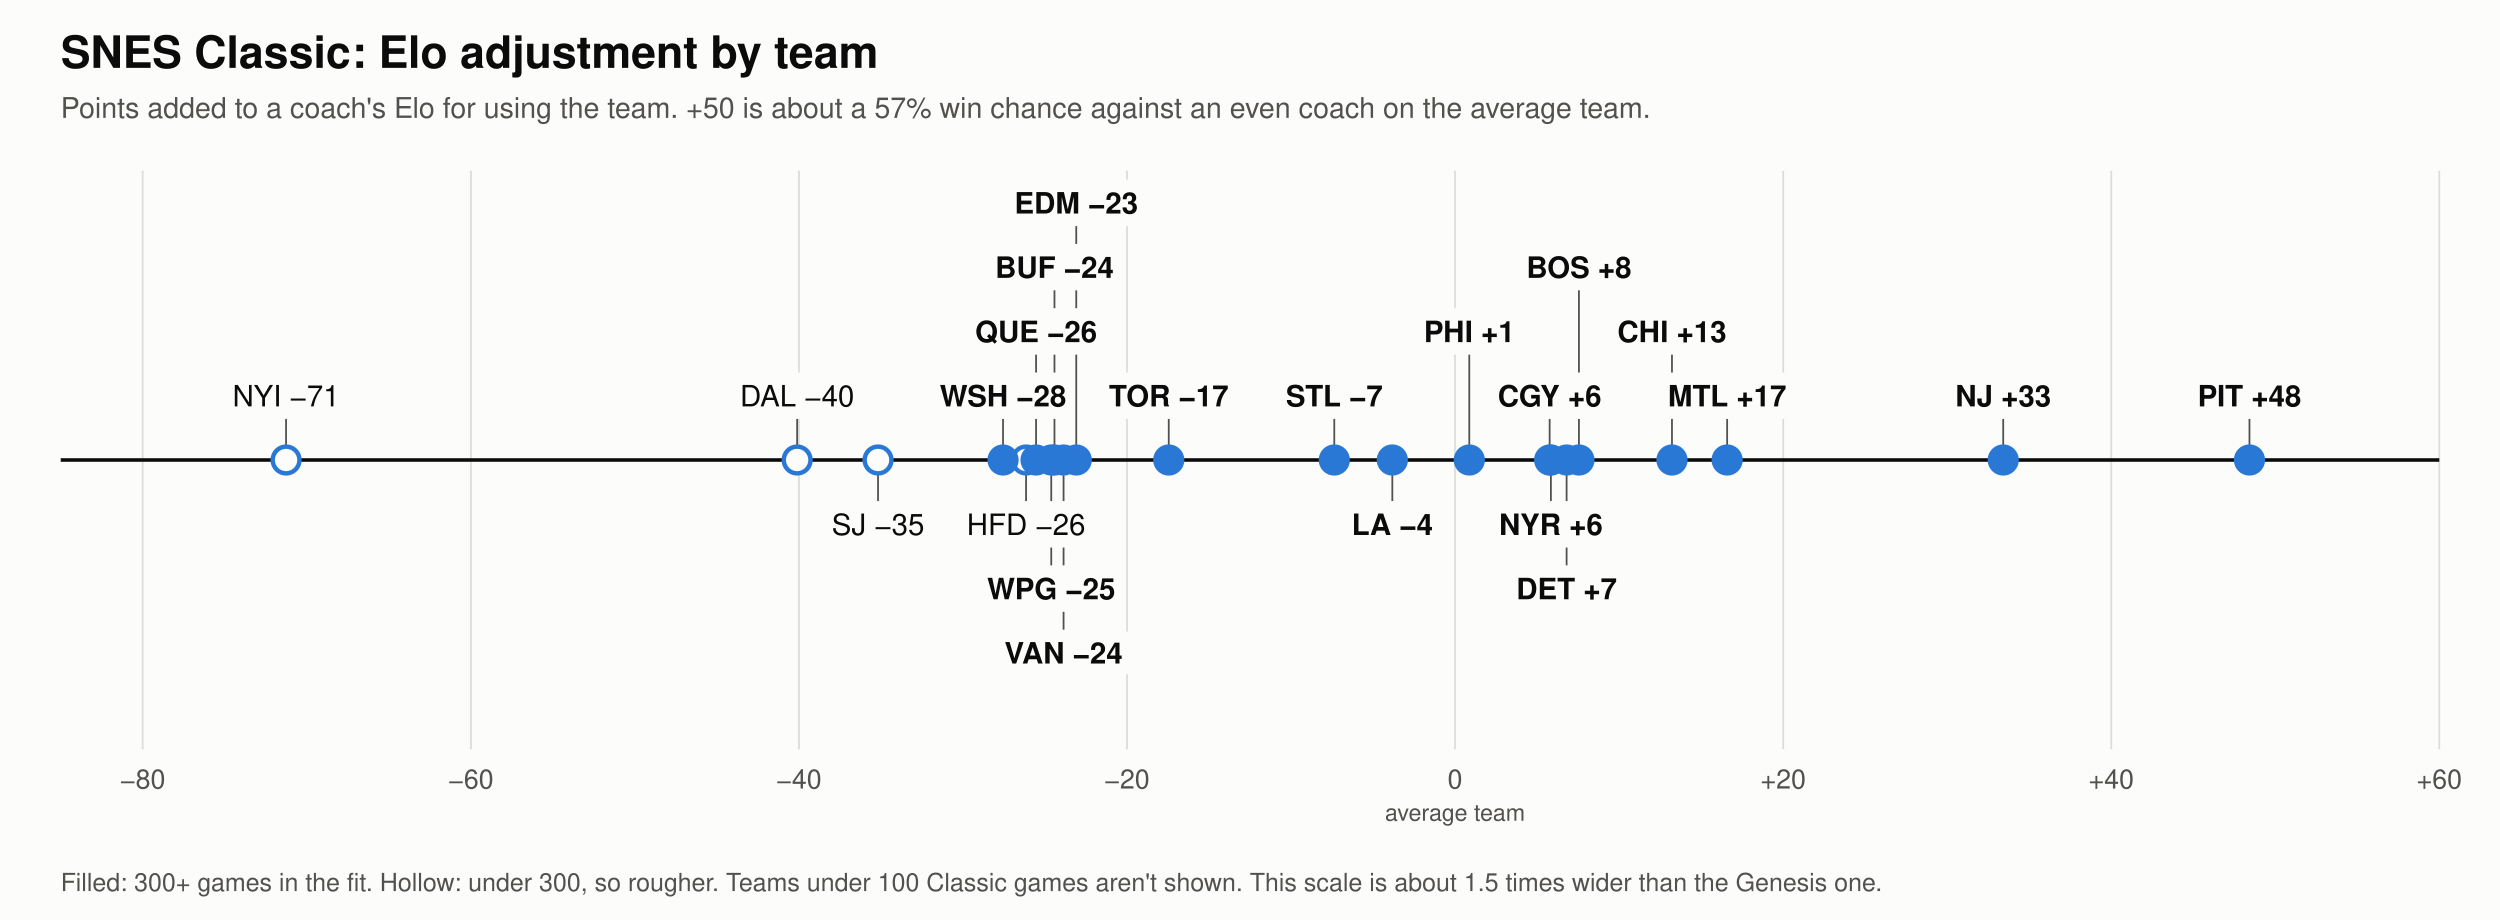
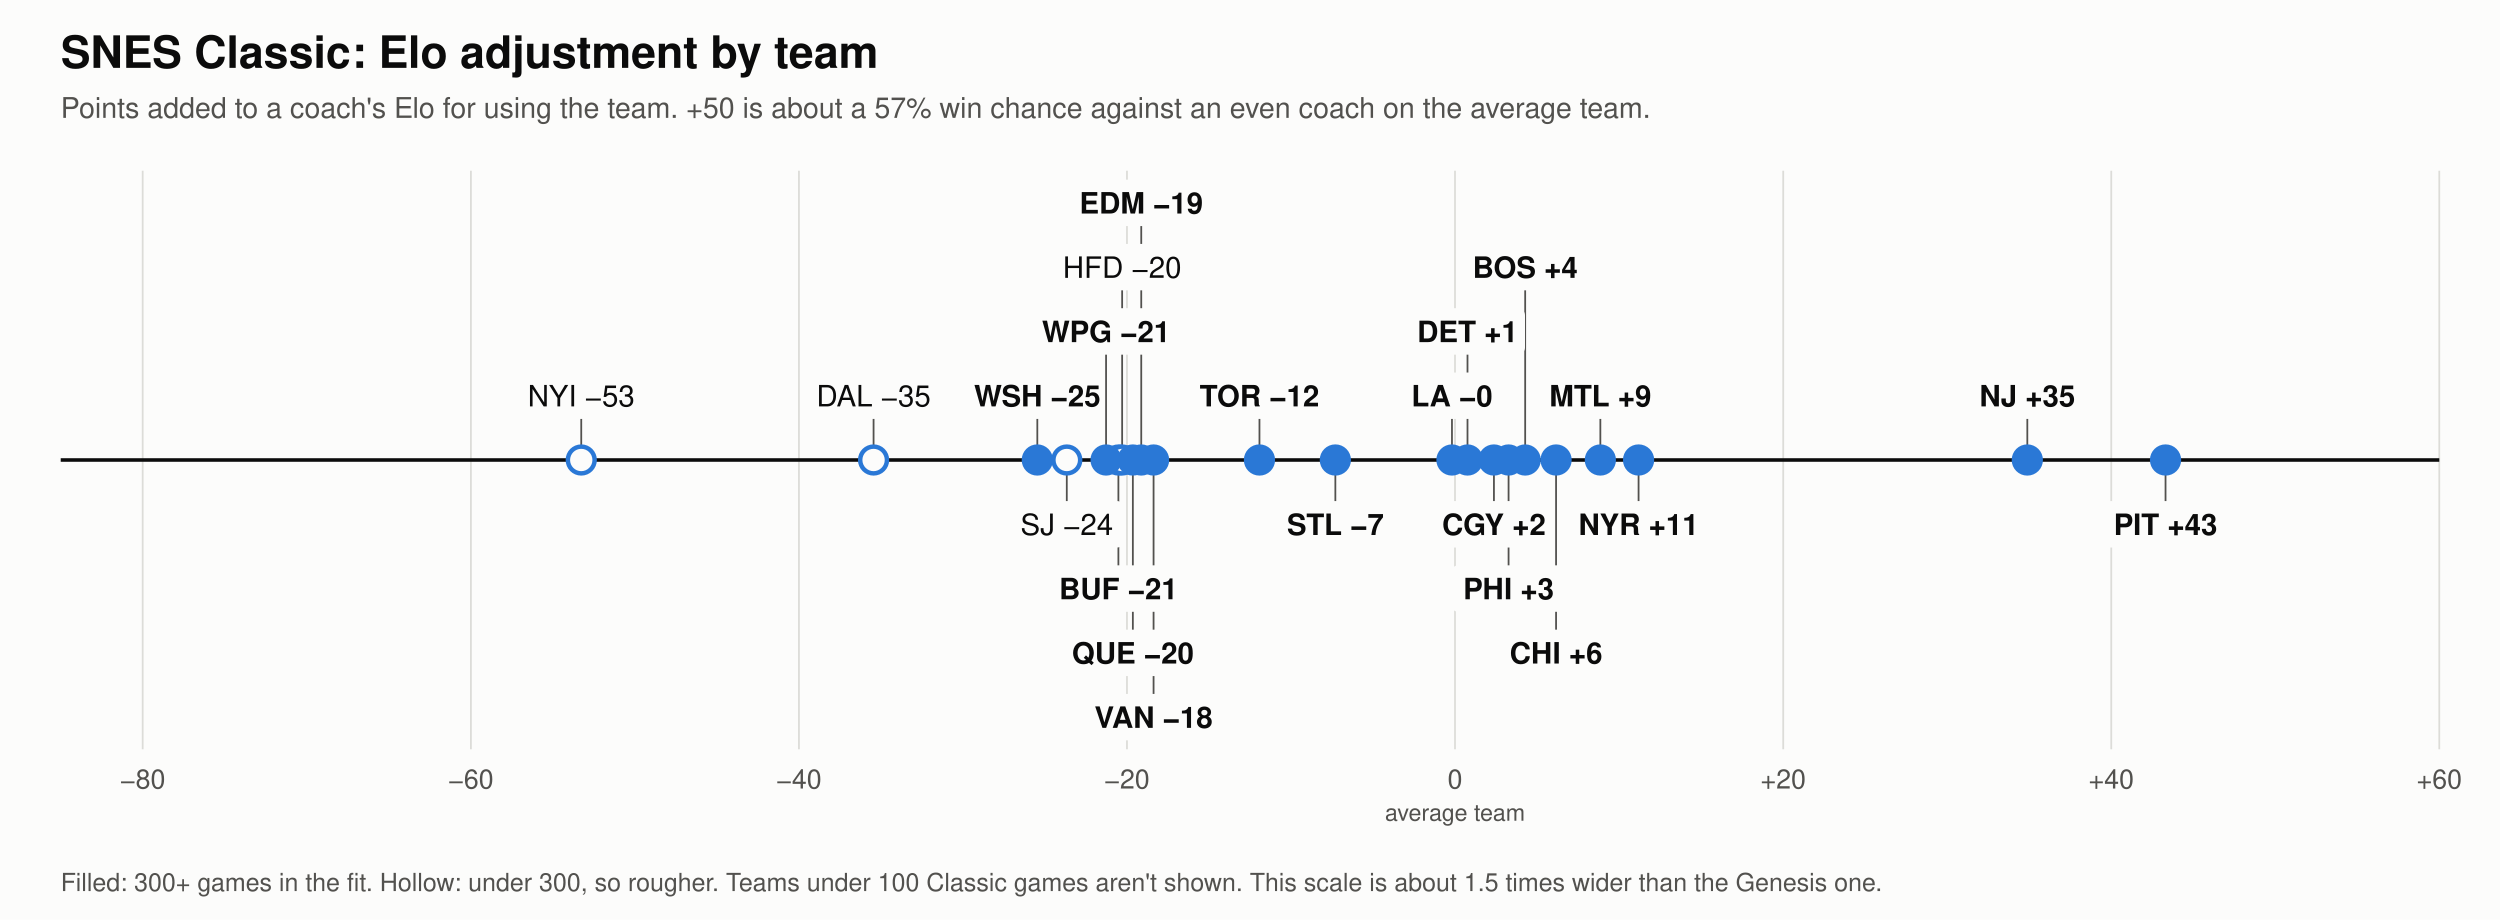
<svg xmlns="http://www.w3.org/2000/svg" width="1400" height="515" viewBox="0 0 1400 515" font-family="Segoe UI, Helvetica, Arial, sans-serif">
  <rect width="1400" height="515" fill="#fcfcfb" />
  <text x="34" y="38" font-size="25" font-weight="700" fill="#0b0b0b">SNES Classic: Elo adjustment by team</text>
  <text x="34" y="66" font-size="16" fill="#52514e">Points added to a coach's Elo for using the team. +50 is about a 57% win chance against an even coach on the average team.</text>
  <line x1="79.9" x2="79.9" y1="95.6" y2="419.6" stroke="#dcdcd8" stroke-width="1" />
  <text x="79.9" y="441.6" font-size="15" text-anchor="middle" fill="#52514e">−80</text>
  <line x1="263.7" x2="263.7" y1="95.6" y2="419.6" stroke="#dcdcd8" stroke-width="1" />
  <text x="263.7" y="441.6" font-size="15" text-anchor="middle" fill="#52514e">−60</text>
  <line x1="447.4" x2="447.4" y1="95.6" y2="419.6" stroke="#dcdcd8" stroke-width="1" />
  <text x="447.4" y="441.6" font-size="15" text-anchor="middle" fill="#52514e">−40</text>
  <line x1="631.1" x2="631.1" y1="95.6" y2="419.6" stroke="#dcdcd8" stroke-width="1" />
  <text x="631.1" y="441.6" font-size="15" text-anchor="middle" fill="#52514e">−20</text>
  <line x1="814.8" x2="814.8" y1="95.6" y2="419.6" stroke="#dcdcd8" stroke-width="1" />
  <text x="814.8" y="441.6" font-size="15" text-anchor="middle" fill="#52514e">0</text>
  <line x1="998.6" x2="998.6" y1="95.6" y2="419.6" stroke="#dcdcd8" stroke-width="1" />
  <text x="998.6" y="441.6" font-size="15" text-anchor="middle" fill="#52514e">+20</text>
  <line x1="1182.3" x2="1182.3" y1="95.6" y2="419.6" stroke="#dcdcd8" stroke-width="1" />
  <text x="1182.3" y="441.6" font-size="15" text-anchor="middle" fill="#52514e">+40</text>
  <line x1="1366.0" x2="1366.0" y1="95.6" y2="419.6" stroke="#dcdcd8" stroke-width="1" />
  <text x="1366.0" y="441.6" font-size="15" text-anchor="middle" fill="#52514e">+60</text>
  <text x="814.8" y="459.6" font-size="13" text-anchor="middle" fill="#52514e">average team</text>
  <line x1="34.0" x2="1366.0" y1="257.6" y2="257.6" stroke="#0b0b0b" stroke-width="2" />
-   <line x1="602.7" x2="602.7" y1="257.6" y2="113.6" stroke="#52514e" stroke-width="1" />
-   <line x1="884.2" x2="884.2" y1="257.6" y2="149.6" stroke="#52514e" stroke-width="1" />
-   <line x1="590.5" x2="590.5" y1="257.6" y2="149.6" stroke="#52514e" stroke-width="1" />
-   <line x1="595.6" x2="595.6" y1="257.6" y2="365.6" stroke="#52514e" stroke-width="1" />
-   <line x1="936.3" x2="936.3" y1="257.6" y2="185.6" stroke="#52514e" stroke-width="1" />
-   <line x1="877.3" x2="877.3" y1="257.6" y2="329.6" stroke="#52514e" stroke-width="1" />
-   <line x1="822.8" x2="822.8" y1="257.6" y2="185.6" stroke="#52514e" stroke-width="1" />
-   <line x1="580.2" x2="580.2" y1="257.6" y2="185.6" stroke="#52514e" stroke-width="1" />
-   <line x1="588.7" x2="588.7" y1="257.6" y2="329.6" stroke="#52514e" stroke-width="1" />
-   <line x1="867.8" x2="867.8" y1="257.6" y2="221.6" stroke="#52514e" stroke-width="1" />
-   <line x1="446.4" x2="446.4" y1="257.6" y2="221.6" stroke="#52514e" stroke-width="1" />
-   <line x1="574.6" x2="574.6" y1="257.6" y2="293.6" stroke="#52514e" stroke-width="1" />
-   <line x1="779.7" x2="779.7" y1="257.6" y2="293.6" stroke="#52514e" stroke-width="1" />
-   <line x1="967.2" x2="967.2" y1="257.6" y2="221.6" stroke="#52514e" stroke-width="1" />
-   <line x1="1121.8" x2="1121.8" y1="257.6" y2="221.6" stroke="#52514e" stroke-width="1" />
-   <line x1="160.2" x2="160.2" y1="257.6" y2="221.6" stroke="#52514e" stroke-width="1" />
-   <line x1="868.5" x2="868.5" y1="257.6" y2="293.6" stroke="#52514e" stroke-width="1" />
-   <line x1="1259.7" x2="1259.7" y1="257.6" y2="221.6" stroke="#52514e" stroke-width="1" />
-   <line x1="491.7" x2="491.7" y1="257.6" y2="293.6" stroke="#52514e" stroke-width="1" />
-   <line x1="747.2" x2="747.2" y1="257.6" y2="221.6" stroke="#52514e" stroke-width="1" />
-   <line x1="654.5" x2="654.5" y1="257.6" y2="221.6" stroke="#52514e" stroke-width="1" />
-   <line x1="561.7" x2="561.7" y1="257.6" y2="221.6" stroke="#52514e" stroke-width="1" />
-   <rect x="852.0" y="136.6" width="64.4" height="26" rx="4" fill="#fcfcfb" />
-   <text x="884.2" y="155.6" font-size="16.5" text-anchor="middle" fill="#0b0b0b" font-weight="600">BOS +8</text>
-   <rect x="553.6" y="136.6" width="73.8" height="26" rx="4" fill="#fcfcfb" />
-   <text x="590.5" y="155.6" font-size="16.5" text-anchor="middle" fill="#0b0b0b" font-weight="600">BUF −24</text>
-   <rect x="835.6" y="208.6" width="64.4" height="26" rx="4" fill="#fcfcfb" />
-   <text x="867.8" y="227.6" font-size="16.5" text-anchor="middle" fill="#0b0b0b" font-weight="600">CGY +6</text>
-   <rect x="899.4" y="172.6" width="73.8" height="26" rx="4" fill="#fcfcfb" />
-   <text x="936.3" y="191.6" font-size="16.5" text-anchor="middle" fill="#0b0b0b" font-weight="600">CHI +13</text>
-   <rect x="409.5" y="208.6" width="73.8" height="26" rx="4" fill="#fcfcfb" />
-   <text x="446.4" y="227.6" font-size="16.5" text-anchor="middle" fill="#0b0b0b" font-weight="400">DAL −40</text>
-   <rect x="845.1" y="316.6" width="64.4" height="26" rx="4" fill="#fcfcfb" />
-   <text x="877.3" y="335.6" font-size="16.5" text-anchor="middle" fill="#0b0b0b" font-weight="600">DET +7</text>
-   <rect x="565.8" y="100.6" width="73.8" height="26" rx="4" fill="#fcfcfb" />
-   <text x="602.7" y="119.6" font-size="16.5" text-anchor="middle" fill="#0b0b0b" font-weight="600">EDM −23</text>
-   <rect x="537.7" y="280.6" width="73.8" height="26" rx="4" fill="#fcfcfb" />
-   <text x="574.6" y="299.6" font-size="16.5" text-anchor="middle" fill="#0b0b0b" font-weight="400">HFD −26</text>
-   <rect x="752.2" y="280.6" width="55.0" height="26" rx="4" fill="#fcfcfb" />
-   <text x="779.7" y="299.6" font-size="16.5" text-anchor="middle" fill="#0b0b0b" font-weight="600">LA −4</text>
-   <rect x="930.3" y="208.6" width="73.8" height="26" rx="4" fill="#fcfcfb" />
-   <text x="967.2" y="227.6" font-size="16.5" text-anchor="middle" fill="#0b0b0b" font-weight="600">MTL +17</text>
-   <rect x="1089.6" y="208.6" width="64.4" height="26" rx="4" fill="#fcfcfb" />
-   <text x="1121.8" y="227.6" font-size="16.5" text-anchor="middle" fill="#0b0b0b" font-weight="600">NJ +33</text>
-   <rect x="123.3" y="208.6" width="73.8" height="26" rx="4" fill="#fcfcfb" />
-   <text x="160.2" y="227.6" font-size="16.5" text-anchor="middle" fill="#0b0b0b" font-weight="400">NYI −71</text>
-   <rect x="836.3" y="280.6" width="64.4" height="26" rx="4" fill="#fcfcfb" />
-   <text x="868.5" y="299.6" font-size="16.5" text-anchor="middle" fill="#0b0b0b" font-weight="600">NYR +6</text>
-   <rect x="790.6" y="172.6" width="64.4" height="26" rx="4" fill="#fcfcfb" />
-   <text x="822.8" y="191.6" font-size="16.5" text-anchor="middle" fill="#0b0b0b" font-weight="600">PHI +1</text>
-   <rect x="1222.8" y="208.6" width="73.8" height="26" rx="4" fill="#fcfcfb" />
-   <text x="1259.7" y="227.6" font-size="16.5" text-anchor="middle" fill="#0b0b0b" font-weight="600">PIT +48</text>
-   <rect x="543.3" y="172.6" width="73.8" height="26" rx="4" fill="#fcfcfb" />
-   <text x="580.2" y="191.6" font-size="16.5" text-anchor="middle" fill="#0b0b0b" font-weight="600">QUE −26</text>
-   <rect x="459.5" y="280.6" width="64.4" height="26" rx="4" fill="#fcfcfb" />
-   <text x="491.7" y="299.6" font-size="16.5" text-anchor="middle" fill="#0b0b0b" font-weight="400">SJ −35</text>
-   <rect x="715.0" y="208.6" width="64.4" height="26" rx="4" fill="#fcfcfb" />
-   <text x="747.2" y="227.6" font-size="16.5" text-anchor="middle" fill="#0b0b0b" font-weight="600">STL −7</text>
-   <rect x="617.6" y="208.6" width="73.8" height="26" rx="4" fill="#fcfcfb" />
-   <text x="654.5" y="227.6" font-size="16.5" text-anchor="middle" fill="#0b0b0b" font-weight="600">TOR −17</text>
-   <rect x="558.7" y="352.6" width="73.8" height="26" rx="4" fill="#fcfcfb" />
-   <text x="595.6" y="371.6" font-size="16.5" text-anchor="middle" fill="#0b0b0b" font-weight="600">VAN −24</text>
-   <rect x="551.8" y="316.6" width="73.8" height="26" rx="4" fill="#fcfcfb" />
-   <text x="588.7" y="335.6" font-size="16.5" text-anchor="middle" fill="#0b0b0b" font-weight="600">WPG −25</text>
-   <rect x="524.8" y="208.6" width="73.8" height="26" rx="4" fill="#fcfcfb" />
-   <text x="561.7" y="227.6" font-size="16.5" text-anchor="middle" fill="#0b0b0b" font-weight="600">WSH −28</text>
-   <circle cx="884.2" cy="257.6" r="7.5" fill="#2a78d6" stroke="#2a78d6" stroke-width="2.5" />
-   <circle cx="590.5" cy="257.6" r="7.5" fill="#2a78d6" stroke="#2a78d6" stroke-width="2.5" />
-   <circle cx="867.8" cy="257.6" r="7.5" fill="#2a78d6" stroke="#2a78d6" stroke-width="2.5" />
-   <circle cx="936.3" cy="257.6" r="7.5" fill="#2a78d6" stroke="#2a78d6" stroke-width="2.5" />
-   <circle cx="446.4" cy="257.6" r="7.5" fill="#fcfcfb" stroke="#2a78d6" stroke-width="2.5" />
-   <circle cx="877.3" cy="257.6" r="7.5" fill="#2a78d6" stroke="#2a78d6" stroke-width="2.5" />
-   <circle cx="602.7" cy="257.6" r="7.5" fill="#2a78d6" stroke="#2a78d6" stroke-width="2.5" />
-   <circle cx="574.6" cy="257.6" r="7.5" fill="#fcfcfb" stroke="#2a78d6" stroke-width="2.5" />
-   <circle cx="779.7" cy="257.6" r="7.5" fill="#2a78d6" stroke="#2a78d6" stroke-width="2.5" />
-   <circle cx="967.2" cy="257.6" r="7.5" fill="#2a78d6" stroke="#2a78d6" stroke-width="2.5" />
-   <circle cx="1121.8" cy="257.6" r="7.5" fill="#2a78d6" stroke="#2a78d6" stroke-width="2.5" />
-   <circle cx="160.2" cy="257.6" r="7.5" fill="#fcfcfb" stroke="#2a78d6" stroke-width="2.5" />
-   <circle cx="868.5" cy="257.6" r="7.5" fill="#2a78d6" stroke="#2a78d6" stroke-width="2.5" />
-   <circle cx="822.8" cy="257.6" r="7.5" fill="#2a78d6" stroke="#2a78d6" stroke-width="2.5" />
-   <circle cx="1259.7" cy="257.6" r="7.5" fill="#2a78d6" stroke="#2a78d6" stroke-width="2.5" />
-   <circle cx="580.2" cy="257.6" r="7.5" fill="#2a78d6" stroke="#2a78d6" stroke-width="2.5" />
-   <circle cx="491.7" cy="257.6" r="7.5" fill="#fcfcfb" stroke="#2a78d6" stroke-width="2.5" />
-   <circle cx="747.2" cy="257.6" r="7.5" fill="#2a78d6" stroke="#2a78d6" stroke-width="2.5" />
-   <circle cx="654.5" cy="257.6" r="7.5" fill="#2a78d6" stroke="#2a78d6" stroke-width="2.5" />
-   <circle cx="595.6" cy="257.6" r="7.5" fill="#2a78d6" stroke="#2a78d6" stroke-width="2.5" />
-   <circle cx="588.7" cy="257.6" r="7.5" fill="#2a78d6" stroke="#2a78d6" stroke-width="2.5" />
-   <circle cx="561.7" cy="257.6" r="7.5" fill="#2a78d6" stroke="#2a78d6" stroke-width="2.5" />
+   <line x1="639.1" x2="639.1" y1="257.6" y2="113.6" stroke="#52514e" stroke-width="1" />
+   <line x1="646.0" x2="646.0" y1="257.6" y2="401.6" stroke="#52514e" stroke-width="1" />
+   <line x1="854.1" x2="854.1" y1="257.6" y2="149.6" stroke="#52514e" stroke-width="1" />
+   <line x1="871.4" x2="871.4" y1="257.6" y2="365.6" stroke="#52514e" stroke-width="1" />
+   <line x1="628.4" x2="628.4" y1="257.6" y2="149.6" stroke="#52514e" stroke-width="1" />
+   <line x1="634.4" x2="634.4" y1="257.6" y2="365.6" stroke="#52514e" stroke-width="1" />
+   <line x1="626.3" x2="626.3" y1="257.6" y2="329.6" stroke="#52514e" stroke-width="1" />
+   <line x1="821.8" x2="821.8" y1="257.6" y2="185.6" stroke="#52514e" stroke-width="1" />
+   <line x1="844.8" x2="844.8" y1="257.6" y2="329.6" stroke="#52514e" stroke-width="1" />
+   <line x1="619.4" x2="619.4" y1="257.6" y2="185.6" stroke="#52514e" stroke-width="1" />
+   <line x1="836.6" x2="836.6" y1="257.6" y2="293.6" stroke="#52514e" stroke-width="1" />
+   <line x1="489.2" x2="489.2" y1="257.6" y2="221.6" stroke="#52514e" stroke-width="1" />
+   <line x1="813.1" x2="813.1" y1="257.6" y2="221.6" stroke="#52514e" stroke-width="1" />
+   <line x1="896.2" x2="896.2" y1="257.6" y2="221.6" stroke="#52514e" stroke-width="1" />
+   <line x1="1135.3" x2="1135.3" y1="257.6" y2="221.6" stroke="#52514e" stroke-width="1" />
+   <line x1="325.5" x2="325.5" y1="257.6" y2="221.6" stroke="#52514e" stroke-width="1" />
+   <line x1="917.6" x2="917.6" y1="257.6" y2="293.6" stroke="#52514e" stroke-width="1" />
+   <line x1="1212.7" x2="1212.7" y1="257.6" y2="293.6" stroke="#52514e" stroke-width="1" />
+   <line x1="597.4" x2="597.4" y1="257.6" y2="293.6" stroke="#52514e" stroke-width="1" />
+   <line x1="747.8" x2="747.8" y1="257.6" y2="293.6" stroke="#52514e" stroke-width="1" />
+   <line x1="705.3" x2="705.3" y1="257.6" y2="221.6" stroke="#52514e" stroke-width="1" />
+   <line x1="580.9" x2="580.9" y1="257.6" y2="221.6" stroke="#52514e" stroke-width="1" />
+   <rect x="821.9" y="136.6" width="64.4" height="26" rx="4" fill="#fcfcfb" />
+   <text x="854.1" y="155.6" font-size="16.5" text-anchor="middle" fill="#0b0b0b" font-weight="600">BOS +4</text>
+   <rect x="589.4" y="316.6" width="73.8" height="26" rx="4" fill="#fcfcfb" />
+   <text x="626.3" y="335.6" font-size="16.5" text-anchor="middle" fill="#0b0b0b" font-weight="600">BUF −21</text>
+   <rect x="804.4" y="280.6" width="64.4" height="26" rx="4" fill="#fcfcfb" />
+   <text x="836.6" y="299.6" font-size="16.5" text-anchor="middle" fill="#0b0b0b" font-weight="600">CGY +2</text>
+   <rect x="839.2" y="352.6" width="64.4" height="26" rx="4" fill="#fcfcfb" />
+   <text x="871.4" y="371.6" font-size="16.5" text-anchor="middle" fill="#0b0b0b" font-weight="600">CHI +6</text>
+   <rect x="452.3" y="208.6" width="73.8" height="26" rx="4" fill="#fcfcfb" />
+   <text x="489.2" y="227.6" font-size="16.5" text-anchor="middle" fill="#0b0b0b" font-weight="400">DAL −35</text>
+   <rect x="789.6" y="172.6" width="64.4" height="26" rx="4" fill="#fcfcfb" />
+   <text x="821.8" y="191.6" font-size="16.5" text-anchor="middle" fill="#0b0b0b" font-weight="600">DET +1</text>
+   <rect x="602.2" y="100.6" width="73.8" height="26" rx="4" fill="#fcfcfb" />
+   <text x="639.1" y="119.6" font-size="16.5" text-anchor="middle" fill="#0b0b0b" font-weight="600">EDM −19</text>
+   <rect x="591.5" y="136.6" width="73.8" height="26" rx="4" fill="#fcfcfb" />
+   <text x="628.4" y="155.6" font-size="16.5" text-anchor="middle" fill="#0b0b0b" font-weight="400">HFD −20</text>
+   <rect x="785.6" y="208.6" width="55.0" height="26" rx="4" fill="#fcfcfb" />
+   <text x="813.1" y="227.6" font-size="16.5" text-anchor="middle" fill="#0b0b0b" font-weight="600">LA −0</text>
+   <rect x="864.0" y="208.6" width="64.4" height="26" rx="4" fill="#fcfcfb" />
+   <text x="896.2" y="227.6" font-size="16.5" text-anchor="middle" fill="#0b0b0b" font-weight="600">MTL +9</text>
+   <rect x="1103.1" y="208.6" width="64.4" height="26" rx="4" fill="#fcfcfb" />
+   <text x="1135.3" y="227.6" font-size="16.5" text-anchor="middle" fill="#0b0b0b" font-weight="600">NJ +35</text>
+   <rect x="288.6" y="208.6" width="73.8" height="26" rx="4" fill="#fcfcfb" />
+   <text x="325.5" y="227.6" font-size="16.5" text-anchor="middle" fill="#0b0b0b" font-weight="400">NYI −53</text>
+   <rect x="880.7" y="280.6" width="73.8" height="26" rx="4" fill="#fcfcfb" />
+   <text x="917.6" y="299.6" font-size="16.5" text-anchor="middle" fill="#0b0b0b" font-weight="600">NYR +11</text>
+   <rect x="812.6" y="316.6" width="64.4" height="26" rx="4" fill="#fcfcfb" />
+   <text x="844.8" y="335.6" font-size="16.5" text-anchor="middle" fill="#0b0b0b" font-weight="600">PHI +3</text>
+   <rect x="1175.8" y="280.6" width="73.8" height="26" rx="4" fill="#fcfcfb" />
+   <text x="1212.7" y="299.6" font-size="16.5" text-anchor="middle" fill="#0b0b0b" font-weight="600">PIT +43</text>
+   <rect x="597.5" y="352.6" width="73.8" height="26" rx="4" fill="#fcfcfb" />
+   <text x="634.4" y="371.6" font-size="16.5" text-anchor="middle" fill="#0b0b0b" font-weight="600">QUE −20</text>
+   <rect x="565.2" y="280.6" width="64.4" height="26" rx="4" fill="#fcfcfb" />
+   <text x="597.4" y="299.6" font-size="16.5" text-anchor="middle" fill="#0b0b0b" font-weight="400">SJ −24</text>
+   <rect x="715.6" y="280.6" width="64.4" height="26" rx="4" fill="#fcfcfb" />
+   <text x="747.8" y="299.6" font-size="16.5" text-anchor="middle" fill="#0b0b0b" font-weight="600">STL −7</text>
+   <rect x="668.4" y="208.6" width="73.8" height="26" rx="4" fill="#fcfcfb" />
+   <text x="705.3" y="227.6" font-size="16.5" text-anchor="middle" fill="#0b0b0b" font-weight="600">TOR −12</text>
+   <rect x="609.1" y="388.6" width="73.8" height="26" rx="4" fill="#fcfcfb" />
+   <text x="646.0" y="407.6" font-size="16.5" text-anchor="middle" fill="#0b0b0b" font-weight="600">VAN −18</text>
+   <rect x="582.5" y="172.6" width="73.8" height="26" rx="4" fill="#fcfcfb" />
+   <text x="619.4" y="191.6" font-size="16.5" text-anchor="middle" fill="#0b0b0b" font-weight="600">WPG −21</text>
+   <rect x="544.0" y="208.6" width="73.8" height="26" rx="4" fill="#fcfcfb" />
+   <text x="580.9" y="227.6" font-size="16.5" text-anchor="middle" fill="#0b0b0b" font-weight="600">WSH −25</text>
+   <circle cx="854.1" cy="257.6" r="7.5" fill="#2a78d6" stroke="#2a78d6" stroke-width="2.5" />
+   <circle cx="626.3" cy="257.6" r="7.5" fill="#2a78d6" stroke="#2a78d6" stroke-width="2.5" />
+   <circle cx="836.6" cy="257.6" r="7.5" fill="#2a78d6" stroke="#2a78d6" stroke-width="2.5" />
+   <circle cx="871.4" cy="257.6" r="7.5" fill="#2a78d6" stroke="#2a78d6" stroke-width="2.5" />
+   <circle cx="489.2" cy="257.6" r="7.5" fill="#fcfcfb" stroke="#2a78d6" stroke-width="2.5" />
+   <circle cx="821.8" cy="257.6" r="7.5" fill="#2a78d6" stroke="#2a78d6" stroke-width="2.5" />
+   <circle cx="639.1" cy="257.6" r="7.5" fill="#2a78d6" stroke="#2a78d6" stroke-width="2.5" />
+   <circle cx="628.4" cy="257.6" r="7.5" fill="#fcfcfb" stroke="#2a78d6" stroke-width="2.5" />
+   <circle cx="813.1" cy="257.6" r="7.5" fill="#2a78d6" stroke="#2a78d6" stroke-width="2.5" />
+   <circle cx="896.2" cy="257.6" r="7.5" fill="#2a78d6" stroke="#2a78d6" stroke-width="2.5" />
+   <circle cx="1135.3" cy="257.6" r="7.5" fill="#2a78d6" stroke="#2a78d6" stroke-width="2.5" />
+   <circle cx="325.5" cy="257.6" r="7.5" fill="#fcfcfb" stroke="#2a78d6" stroke-width="2.5" />
+   <circle cx="917.6" cy="257.6" r="7.5" fill="#2a78d6" stroke="#2a78d6" stroke-width="2.5" />
+   <circle cx="844.8" cy="257.6" r="7.5" fill="#2a78d6" stroke="#2a78d6" stroke-width="2.5" />
+   <circle cx="1212.7" cy="257.6" r="7.5" fill="#2a78d6" stroke="#2a78d6" stroke-width="2.5" />
+   <circle cx="634.4" cy="257.6" r="7.5" fill="#2a78d6" stroke="#2a78d6" stroke-width="2.5" />
+   <circle cx="597.4" cy="257.6" r="7.5" fill="#fcfcfb" stroke="#2a78d6" stroke-width="2.5" />
+   <circle cx="747.8" cy="257.6" r="7.5" fill="#2a78d6" stroke="#2a78d6" stroke-width="2.5" />
+   <circle cx="705.3" cy="257.6" r="7.5" fill="#2a78d6" stroke="#2a78d6" stroke-width="2.5" />
+   <circle cx="646.0" cy="257.6" r="7.5" fill="#2a78d6" stroke="#2a78d6" stroke-width="2.5" />
+   <circle cx="619.4" cy="257.6" r="7.5" fill="#2a78d6" stroke="#2a78d6" stroke-width="2.5" />
+   <circle cx="580.9" cy="257.6" r="7.5" fill="#2a78d6" stroke="#2a78d6" stroke-width="2.5" />
  <text x="34" y="499" font-size="14" fill="#52514e">Filled: 300+ games in the fit. Hollow: under 300, so rougher. Teams under 100 Classic games aren't shown. This scale is about 1.5 times wider than the Genesis one.</text>
</svg>
